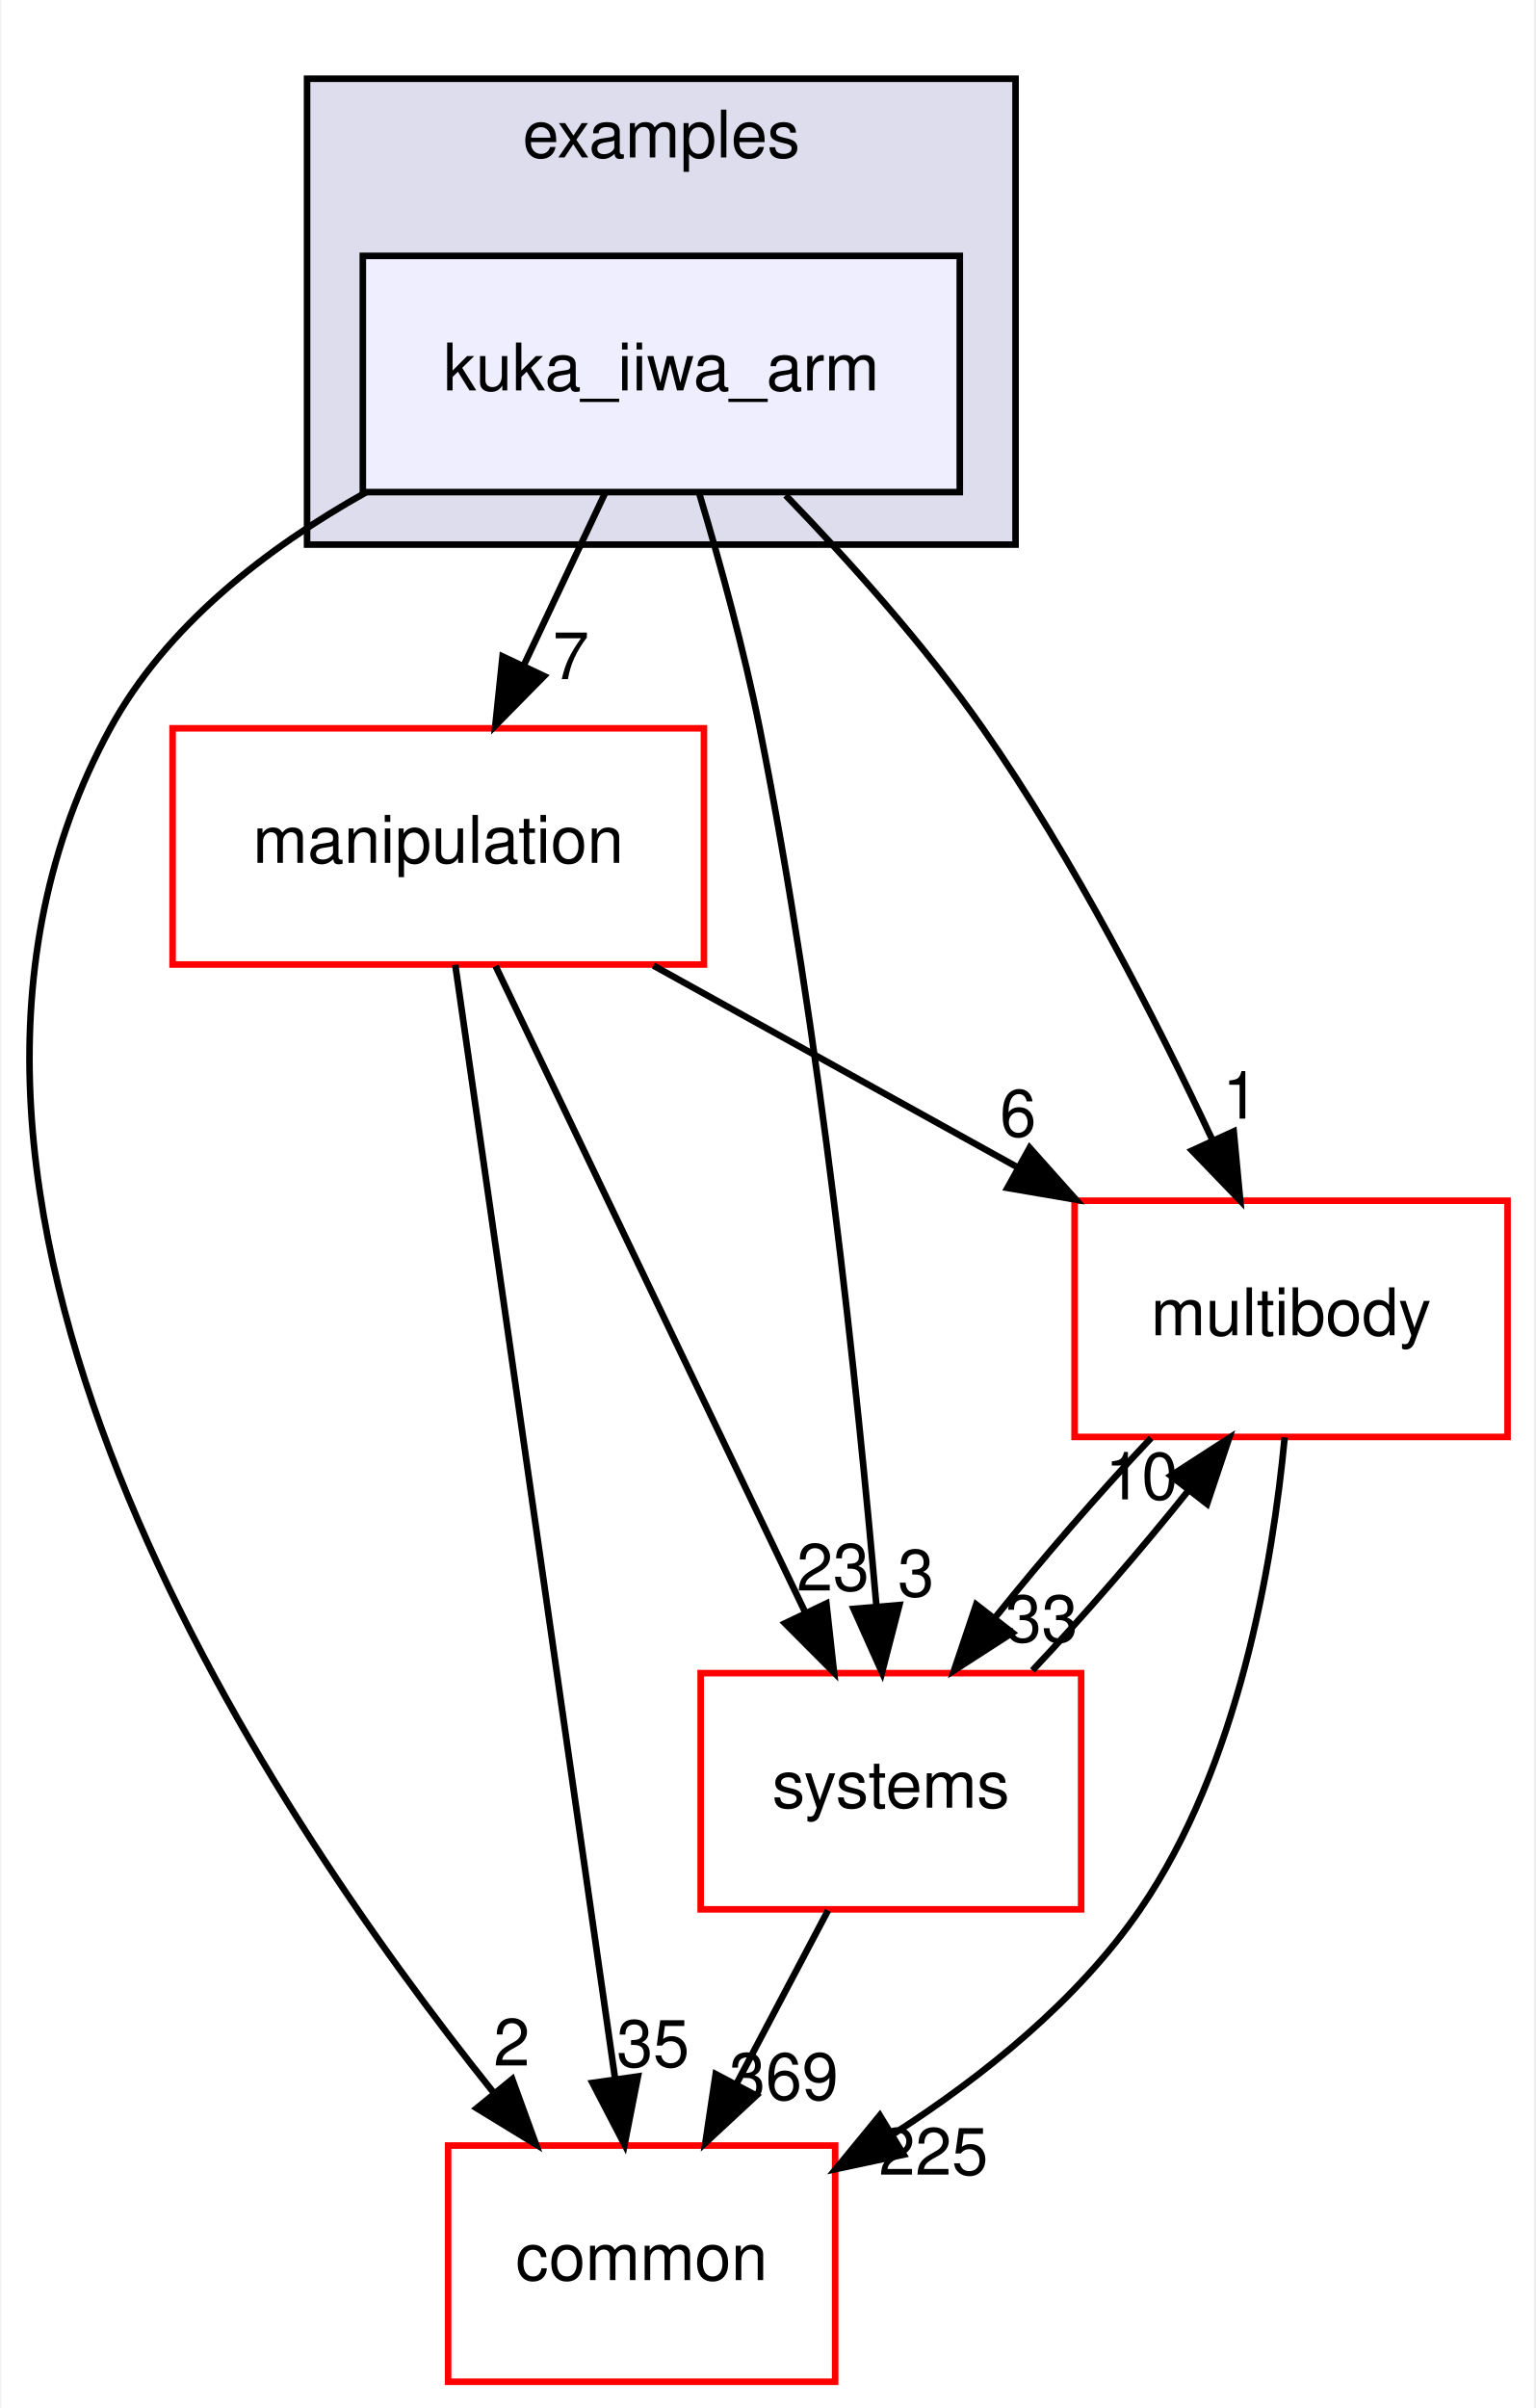
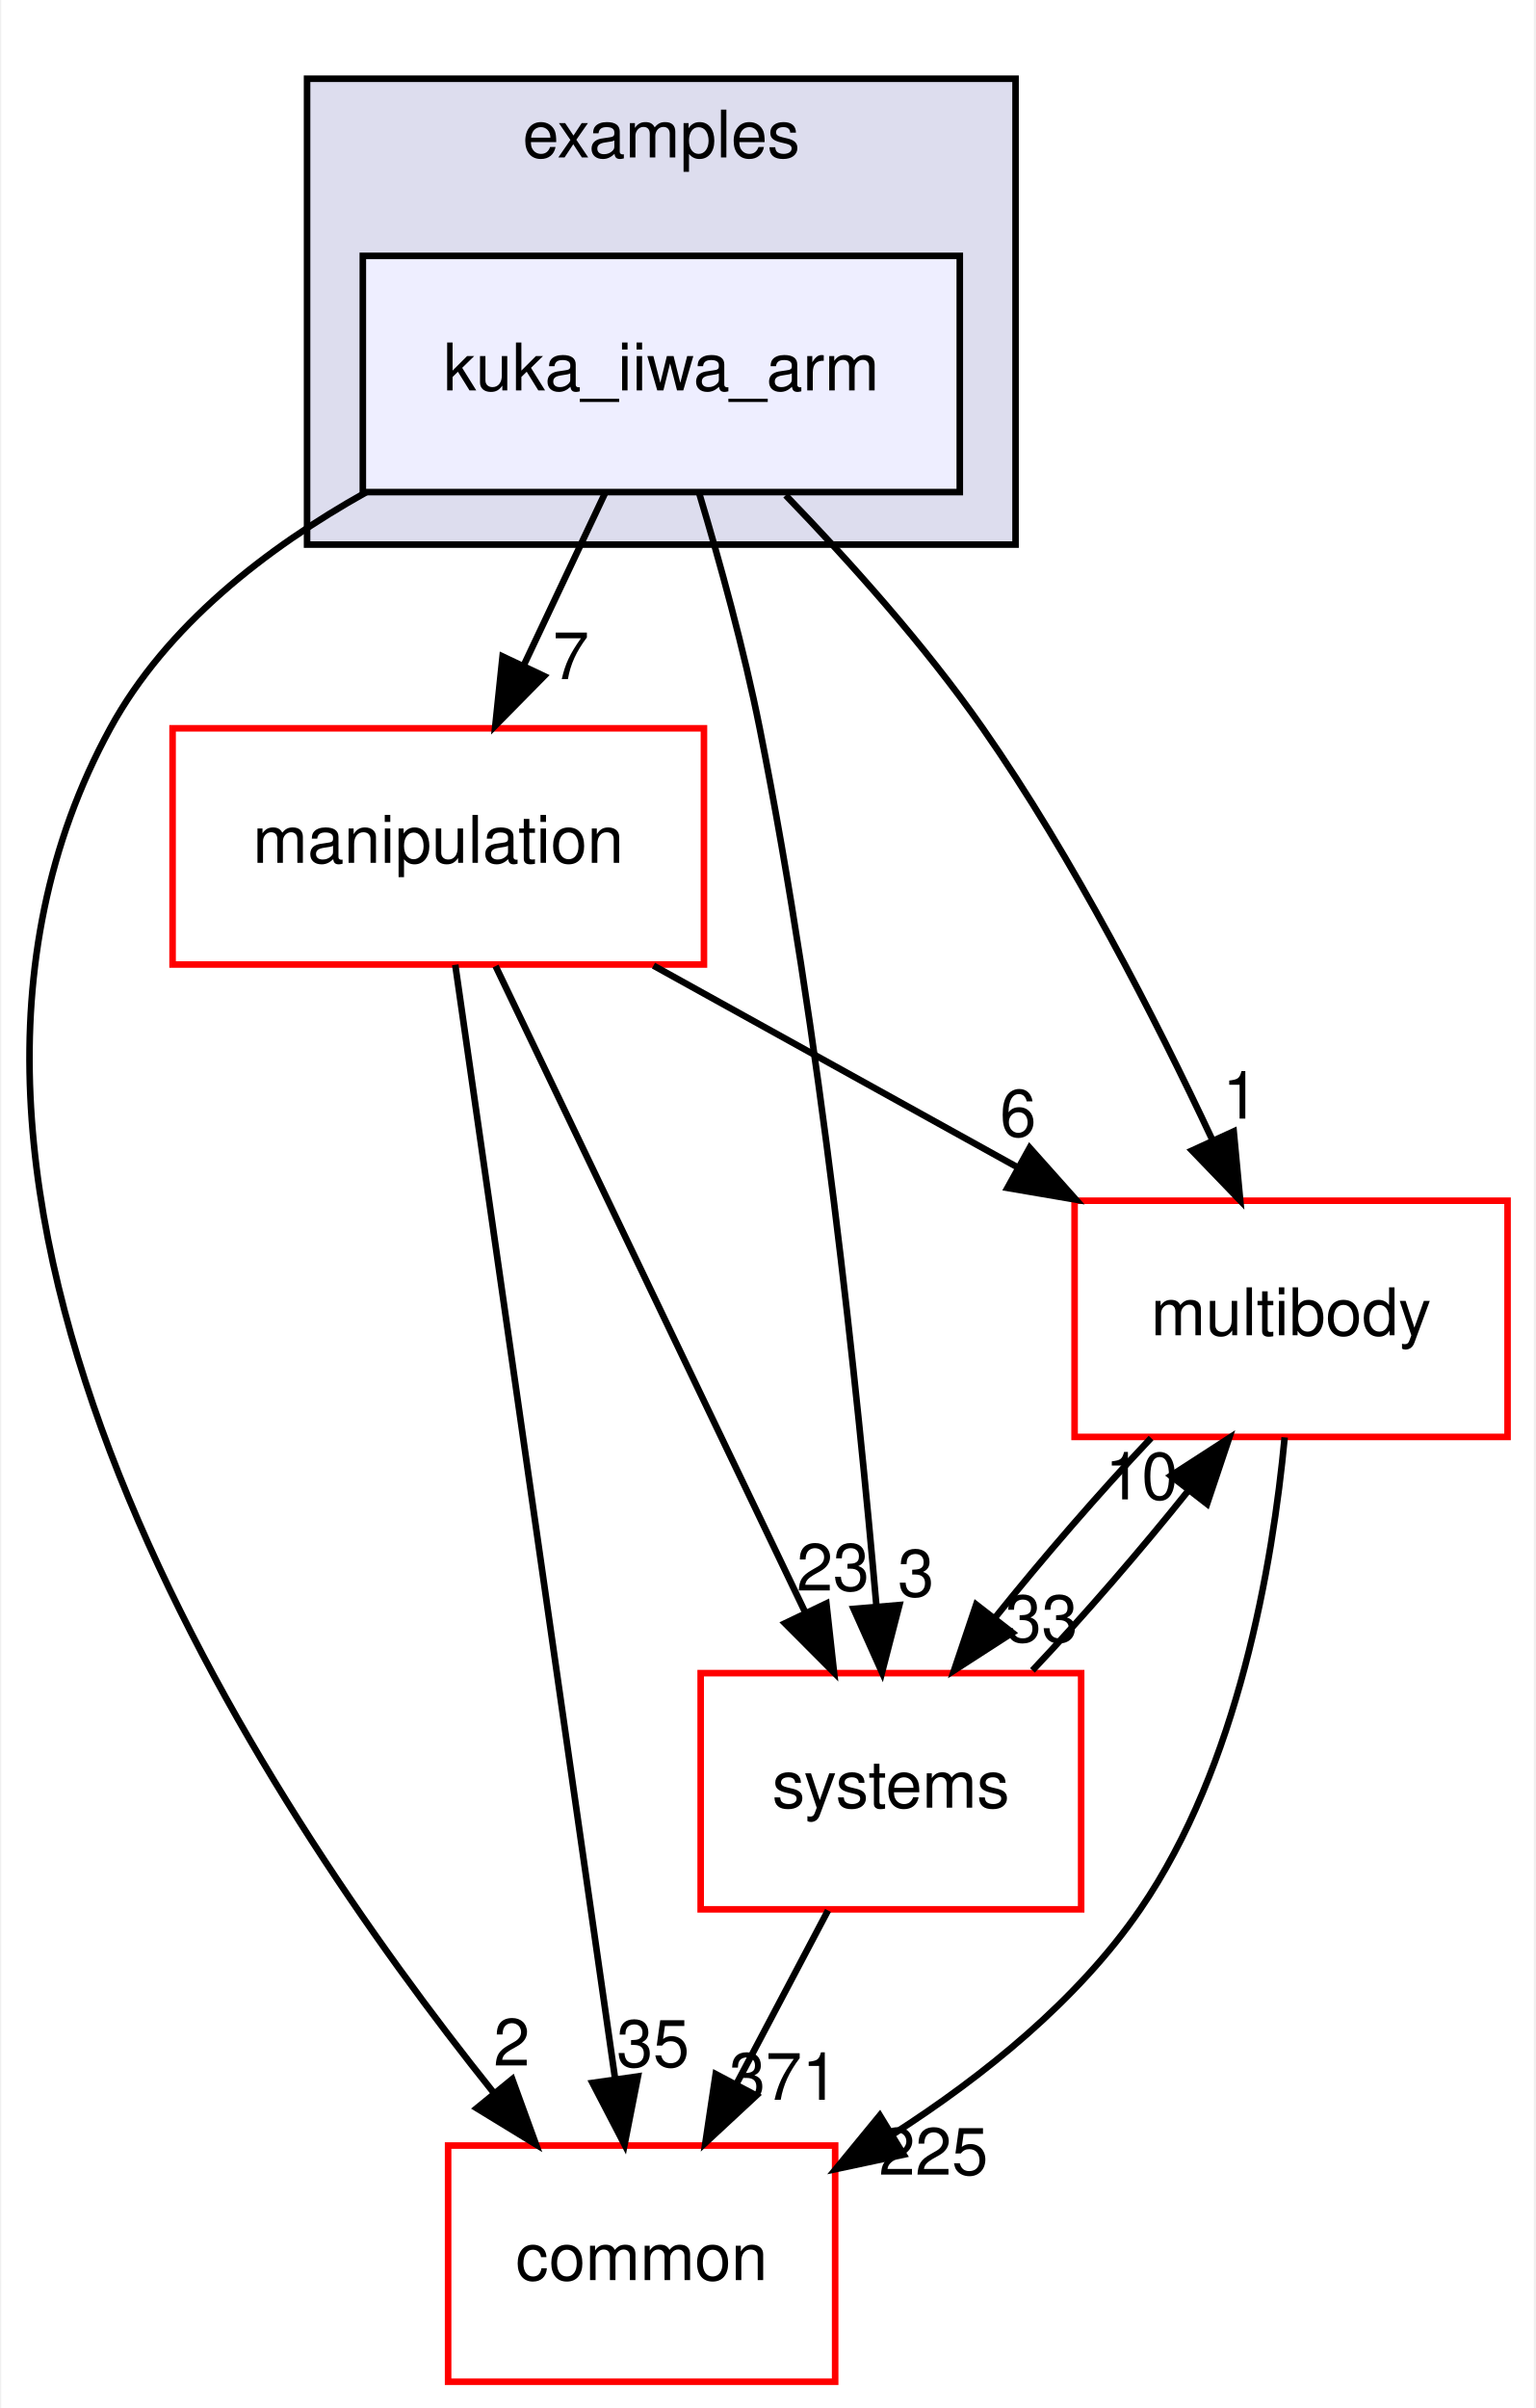
<svg xmlns="http://www.w3.org/2000/svg" xmlns:xlink="http://www.w3.org/1999/xlink" width="234pt" height="367pt" viewBox="0.00 0.00 233.62 367.00">
  <g id="graph0" class="graph" transform="scale(1 1) rotate(0) translate(4 363)">
    <polygon fill="#ffffff" stroke="transparent" points="-4,4 -4,-363 229.619,-363 229.619,4 -4,4" />
    <g id="clust1" class="cluster">
      <g id="a_clust1">
        <a xlink:href="dir_bf85a0c13984f214f436b2edc519c6dd.html" target="_top" xlink:title="examples">
          <polygon fill="#ddddee" stroke="#000000" points="42.619,-280 42.619,-351 150.619,-351 150.619,-280 42.619,-280" />
          <text text-anchor="middle" x="96.619" y="-339" font-family="Helvetica,sans-Serif" font-size="10.00" fill="#000000">examples</text>
        </a>
      </g>
    </g>
    <g id="node1" class="node">
      <g id="a_node1">
        <a xlink:href="dir_d42ade6542543a8b520c5d5191846d08.html" target="_top" xlink:title="kuka_iiwa_arm">
          <polygon fill="#eeeeff" stroke="#000000" points="142.119,-324 51.119,-324 51.119,-288 142.119,-288 142.119,-324" />
          <text text-anchor="middle" x="96.619" y="-303.5" font-family="Helvetica,sans-Serif" font-size="10.00" fill="#000000">kuka_iiwa_arm</text>
        </a>
      </g>
    </g>
    <g id="node2" class="node">
      <g id="a_node2">
        <a xlink:href="dir_39b8b3c6654246a9c12332c930bc7d3f.html" target="_top" xlink:title="multibody">
          <polygon fill="#ffffff" stroke="#ff0000" points="225.619,-180 159.619,-180 159.619,-144 225.619,-144 225.619,-180" />
          <text text-anchor="middle" x="192.619" y="-159.5" font-family="Helvetica,sans-Serif" font-size="10.00" fill="#000000">multibody</text>
        </a>
      </g>
    </g>
    <g id="edge1" class="edge">
      <path fill="none" stroke="#000000" d="M115.578,-287.515C125.24,-277.525 136.783,-264.667 145.619,-252 159.468,-232.147 171.982,-207.697 180.61,-189.293" />
      <polygon fill="#000000" stroke="#000000" points="183.877,-190.567 184.87,-180.019 177.516,-187.645 183.877,-190.567" />
      <g id="a_edge1-headlabel">
        <a xlink:href="dir_000020_000049.html" target="_top" xlink:title="1">
          <text text-anchor="middle" x="184.956" y="-192.518" font-family="Helvetica,sans-Serif" font-size="10.00" fill="#000000">1</text>
        </a>
      </g>
    </g>
    <g id="node3" class="node">
      <g id="a_node3">
        <a xlink:href="dir_758aa030403a70af025108ac41d12d0d.html" target="_top" xlink:title="manipulation">
          <polygon fill="#ffffff" stroke="#ff0000" points="103.119,-252 22.119,-252 22.119,-216 103.119,-216 103.119,-252" />
          <text text-anchor="middle" x="62.619" y="-231.5" font-family="Helvetica,sans-Serif" font-size="10.00" fill="#000000">manipulation</text>
        </a>
      </g>
    </g>
    <g id="edge2" class="edge">
      <path fill="none" stroke="#000000" d="M88.039,-287.831C84.283,-279.877 79.793,-270.369 75.639,-261.572" />
      <polygon fill="#000000" stroke="#000000" points="78.749,-259.961 71.314,-252.413 72.419,-262.95 78.749,-259.961" />
      <g id="a_edge2-headlabel">
        <a xlink:href="dir_000020_000042.html" target="_top" xlink:title="7">
          <text text-anchor="middle" x="82.851" y="-259.499" font-family="Helvetica,sans-Serif" font-size="10.00" fill="#000000">7</text>
        </a>
      </g>
    </g>
    <g id="node4" class="node">
      <g id="a_node4">
        <a xlink:href="dir_a36da230f0956f48b11c85f7d599788f.html" target="_top" xlink:title="common">
          <polygon fill="#ffffff" stroke="#ff0000" points="123.119,-36 64.119,-36 64.119,0 123.119,0 123.119,-36" />
          <text text-anchor="middle" x="93.619" y="-15.5" font-family="Helvetica,sans-Serif" font-size="10.00" fill="#000000">common</text>
        </a>
      </g>
    </g>
    <g id="edge3" class="edge">
      <path fill="none" stroke="#000000" d="M51.64,-287.986C36.445,-279.476 21.176,-267.673 12.619,-252 -25.99,-181.281 35.348,-88.689 70.983,-44.156" />
      <polygon fill="#000000" stroke="#000000" points="73.898,-46.12 77.519,-36.163 68.479,-41.689 73.898,-46.12" />
      <g id="a_edge3-headlabel">
        <a xlink:href="dir_000020_000006.html" target="_top" xlink:title="2">
          <text text-anchor="middle" x="73.82" y="-48.2" font-family="Helvetica,sans-Serif" font-size="10.00" fill="#000000">2</text>
        </a>
      </g>
    </g>
    <g id="node5" class="node">
      <g id="a_node5">
        <a xlink:href="dir_b7a0e33b407baa23d8a077e33033c988.html" target="_top" xlink:title="systems">
          <polygon fill="#ffffff" stroke="#ff0000" points="160.619,-108 102.619,-108 102.619,-72 160.619,-72 160.619,-108" />
          <text text-anchor="middle" x="131.619" y="-87.5" font-family="Helvetica,sans-Serif" font-size="10.00" fill="#000000">systems</text>
        </a>
      </g>
    </g>
    <g id="edge4" class="edge">
      <path fill="none" stroke="#000000" d="M102.439,-287.668C105.549,-277.292 109.221,-264.023 111.619,-252 120.883,-205.559 126.575,-150.719 129.41,-118.234" />
      <polygon fill="#000000" stroke="#000000" points="132.911,-118.378 130.263,-108.119 125.935,-117.789 132.911,-118.378" />
      <g id="a_edge4-headlabel">
        <a xlink:href="dir_000020_000073.html" target="_top" xlink:title="3">
          <text text-anchor="middle" x="135.438" y="-119.698" font-family="Helvetica,sans-Serif" font-size="10.00" fill="#000000">3</text>
        </a>
      </g>
    </g>
    <g id="edge5" class="edge">
      <path fill="none" stroke="#000000" d="M191.643,-143.932C189.817,-124.608 184.588,-93.805 169.619,-72 160.075,-58.098 145.713,-46.568 132.034,-37.782" />
      <polygon fill="#000000" stroke="#000000" points="133.564,-34.616 123.202,-32.407 129.925,-40.595 133.564,-34.616" />
      <g id="a_edge5-headlabel">
        <a xlink:href="dir_000049_000006.html" target="_top" xlink:title="225">
          <text text-anchor="middle" x="138.11" y="-31.559" font-family="Helvetica,sans-Serif" font-size="10.00" fill="#000000">225</text>
        </a>
      </g>
    </g>
    <g id="edge6" class="edge">
      <path fill="none" stroke="#000000" d="M171.274,-143.831C163.44,-135.539 154.789,-125.557 147.496,-116.453" />
      <polygon fill="#000000" stroke="#000000" points="150.145,-114.158 141.243,-108.413 144.62,-118.456 150.145,-114.158" />
      <g id="a_edge6-headlabel">
        <a xlink:href="dir_000049_000073.html" target="_top" xlink:title="33">
          <text text-anchor="middle" x="154.593" y="-112.752" font-family="Helvetica,sans-Serif" font-size="10.00" fill="#000000">33</text>
        </a>
      </g>
    </g>
    <g id="edge7" class="edge">
      <path fill="none" stroke="#000000" d="M95.424,-215.831C112.205,-206.537 132.817,-195.121 150.735,-185.197" />
      <polygon fill="#000000" stroke="#000000" points="152.773,-188.07 159.825,-180.163 149.381,-181.946 152.773,-188.07" />
      <g id="a_edge7-headlabel">
        <a xlink:href="dir_000042_000049.html" target="_top" xlink:title="6">
          <text text-anchor="middle" x="151.004" y="-189.795" font-family="Helvetica,sans-Serif" font-size="10.00" fill="#000000">6</text>
        </a>
      </g>
    </g>
    <g id="edge8" class="edge">
      <path fill="none" stroke="#000000" d="M65.209,-215.956C70.611,-178.314 83.115,-91.187 89.583,-46.125" />
      <polygon fill="#000000" stroke="#000000" points="93.059,-46.541 91.015,-36.145 86.13,-45.546 93.059,-46.541" />
      <g id="a_edge8-headlabel">
        <a xlink:href="dir_000042_000006.html" target="_top" xlink:title="35">
          <text text-anchor="middle" x="95.359" y="-48.002" font-family="Helvetica,sans-Serif" font-size="10.00" fill="#000000">35</text>
        </a>
      </g>
    </g>
    <g id="edge9" class="edge">
      <path fill="none" stroke="#000000" d="M71.358,-215.762C83.282,-190.876 104.746,-146.082 118.578,-117.216" />
      <polygon fill="#000000" stroke="#000000" points="121.786,-118.62 122.951,-108.09 115.473,-115.595 121.786,-118.62" />
      <g id="a_edge9-headlabel">
        <a xlink:href="dir_000042_000073.html" target="_top" xlink:title="23">
          <text text-anchor="middle" x="122.793" y="-120.589" font-family="Helvetica,sans-Serif" font-size="10.00" fill="#000000">23</text>
        </a>
      </g>
    </g>
    <g id="edge10" class="edge">
      <path fill="none" stroke="#000000" d="M153.195,-108.413C161.045,-116.739 169.69,-126.728 176.956,-135.814" />
      <polygon fill="#000000" stroke="#000000" points="174.282,-138.078 183.179,-143.831 179.812,-133.786 174.282,-138.078" />
      <g id="a_edge10-headlabel">
        <a xlink:href="dir_000073_000049.html" target="_top" xlink:title="10">
          <text text-anchor="middle" x="169.835" y="-134.479" font-family="Helvetica,sans-Serif" font-size="10.00" fill="#000000">10</text>
        </a>
      </g>
    </g>
    <g id="edge11" class="edge">
      <path fill="none" stroke="#000000" d="M122.03,-71.831C117.787,-63.792 112.707,-54.167 108.023,-45.292" />
      <polygon fill="#000000" stroke="#000000" points="111.1,-43.623 103.337,-36.413 104.909,-46.891 111.1,-43.623" />
      <g id="a_edge11-headlabel">
-         <a xlink:href="dir_000073_000006.html" target="_top" xlink:title="369">
-           <text text-anchor="middle" x="115.289" y="-42.977" font-family="Helvetica,sans-Serif" font-size="10.00" fill="#000000">369</text>
+         <a xlink:href="dir_000073_000006.html" target="_top" xlink:title="371">
+           <text text-anchor="middle" x="115.289" y="-42.977" font-family="Helvetica,sans-Serif" font-size="10.00" fill="#000000">371</text>
        </a>
      </g>
    </g>
  </g>
</svg>
